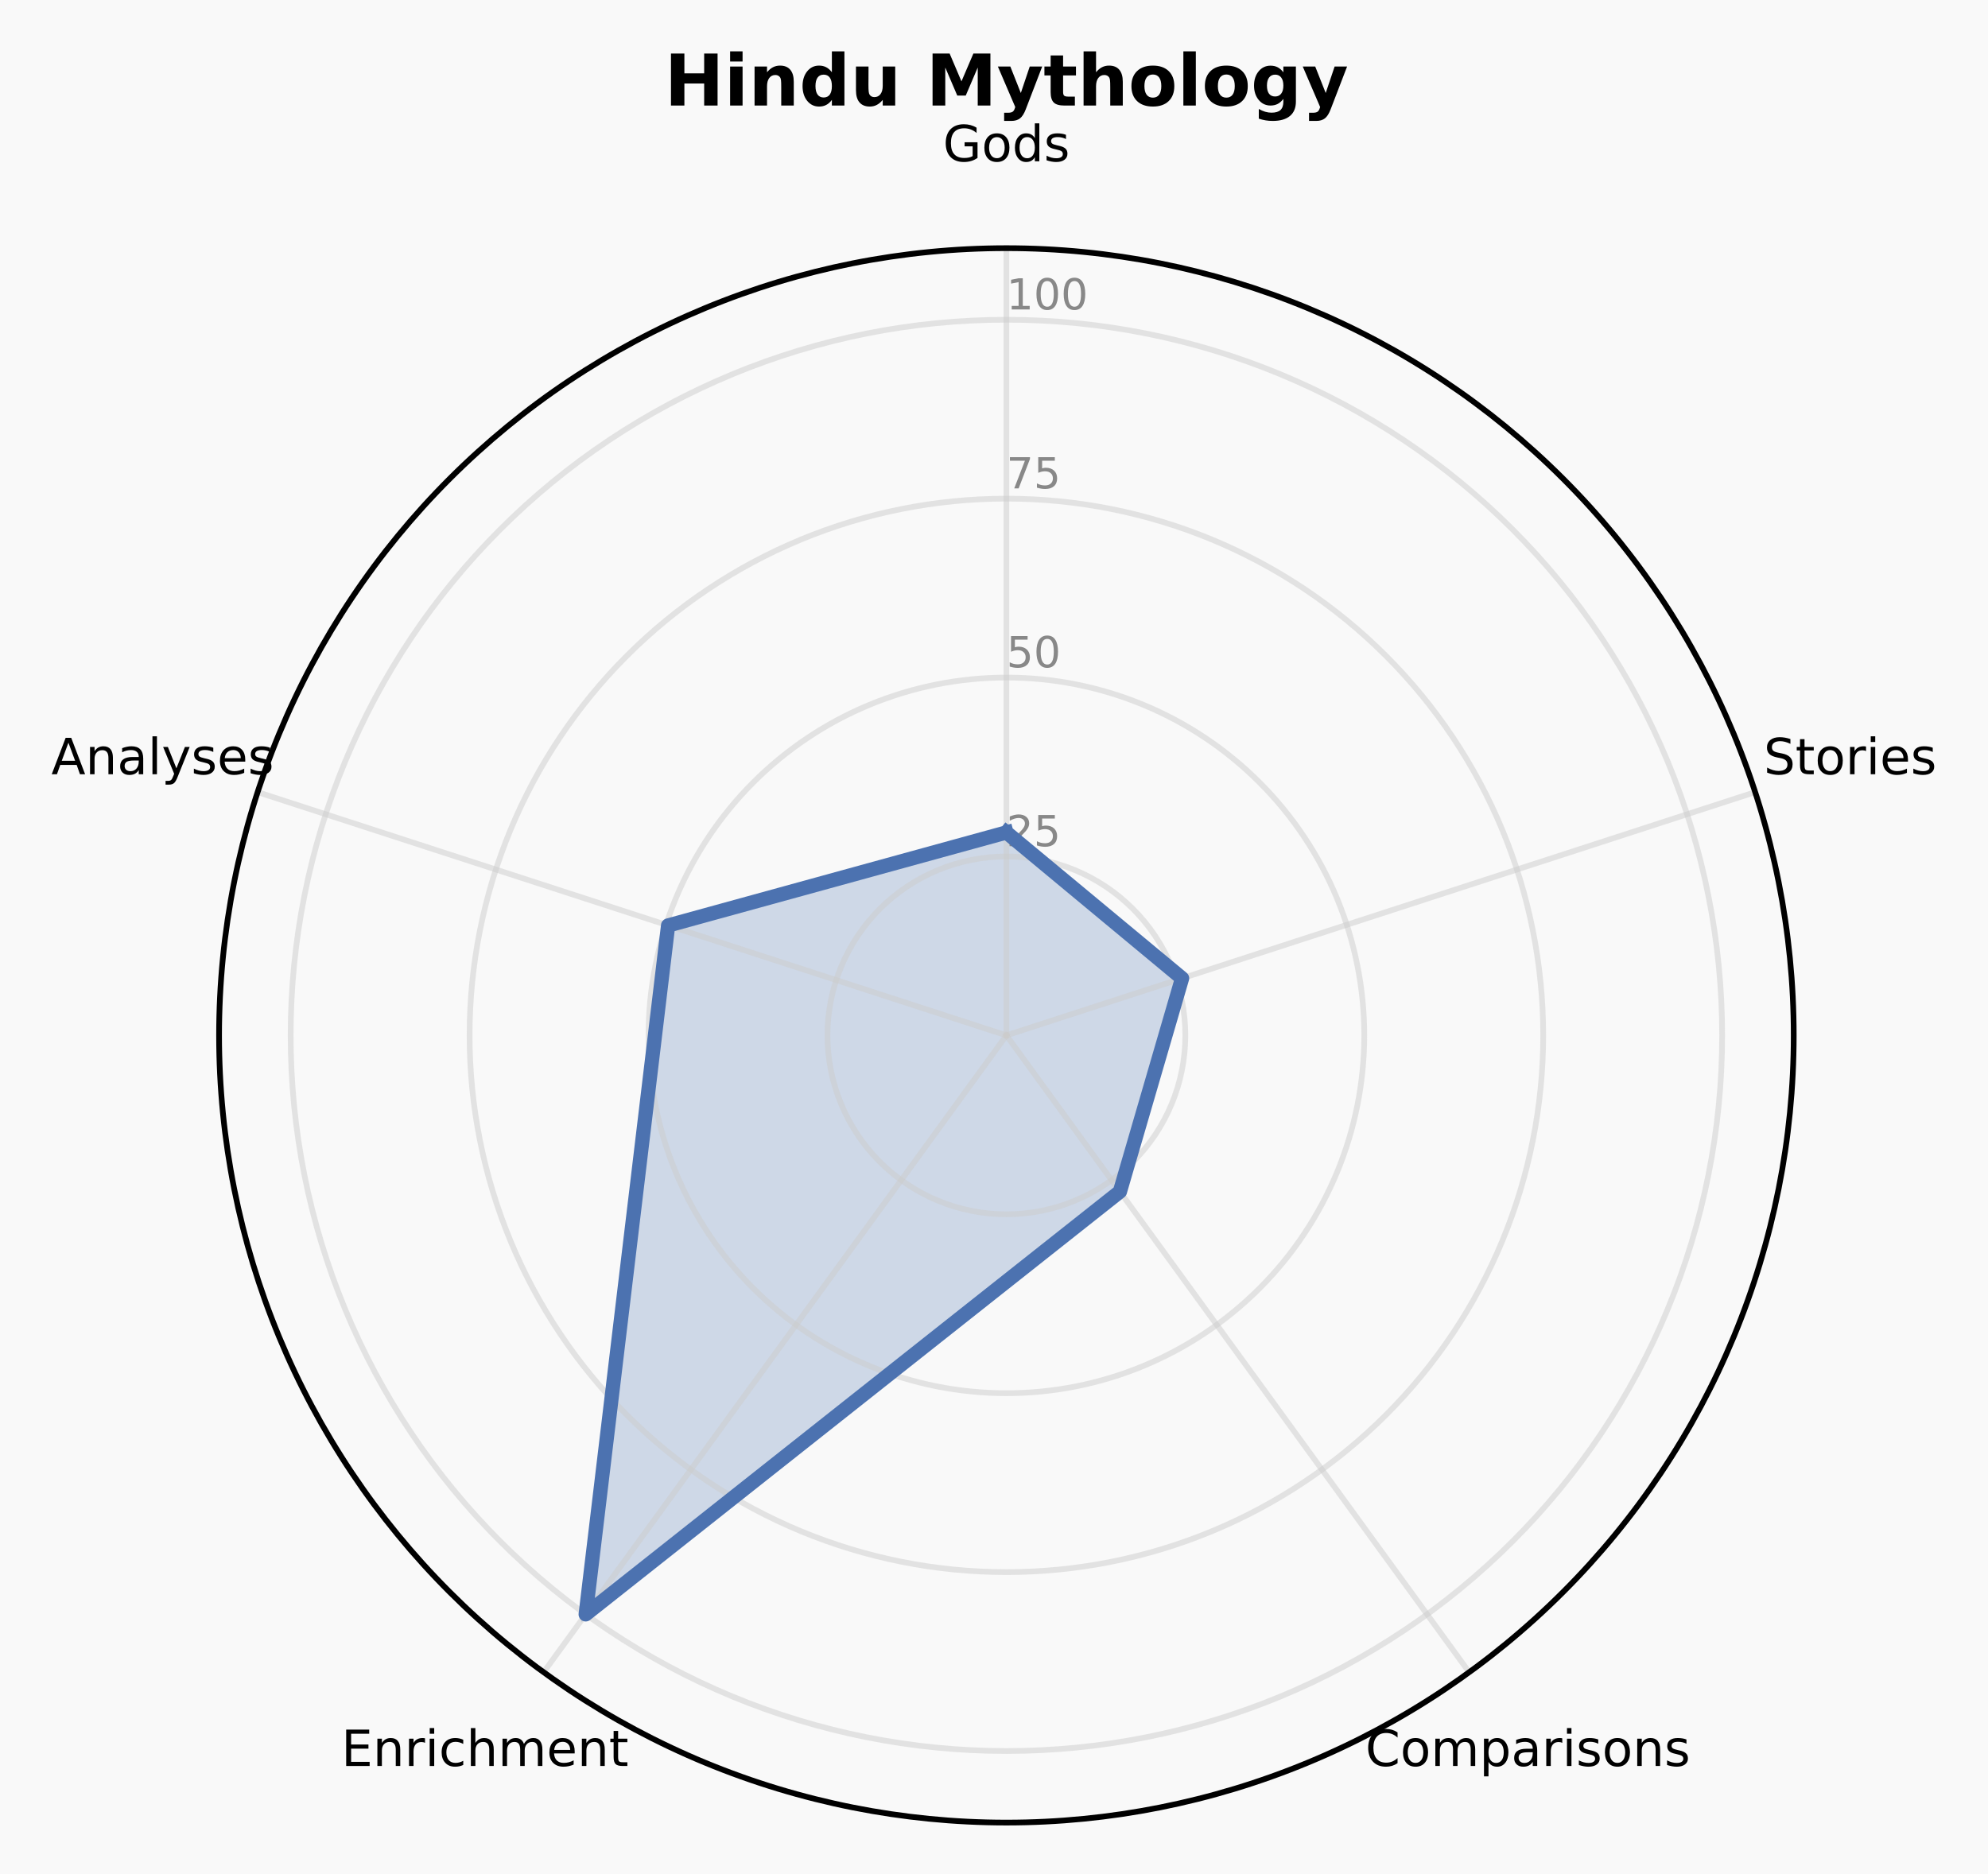
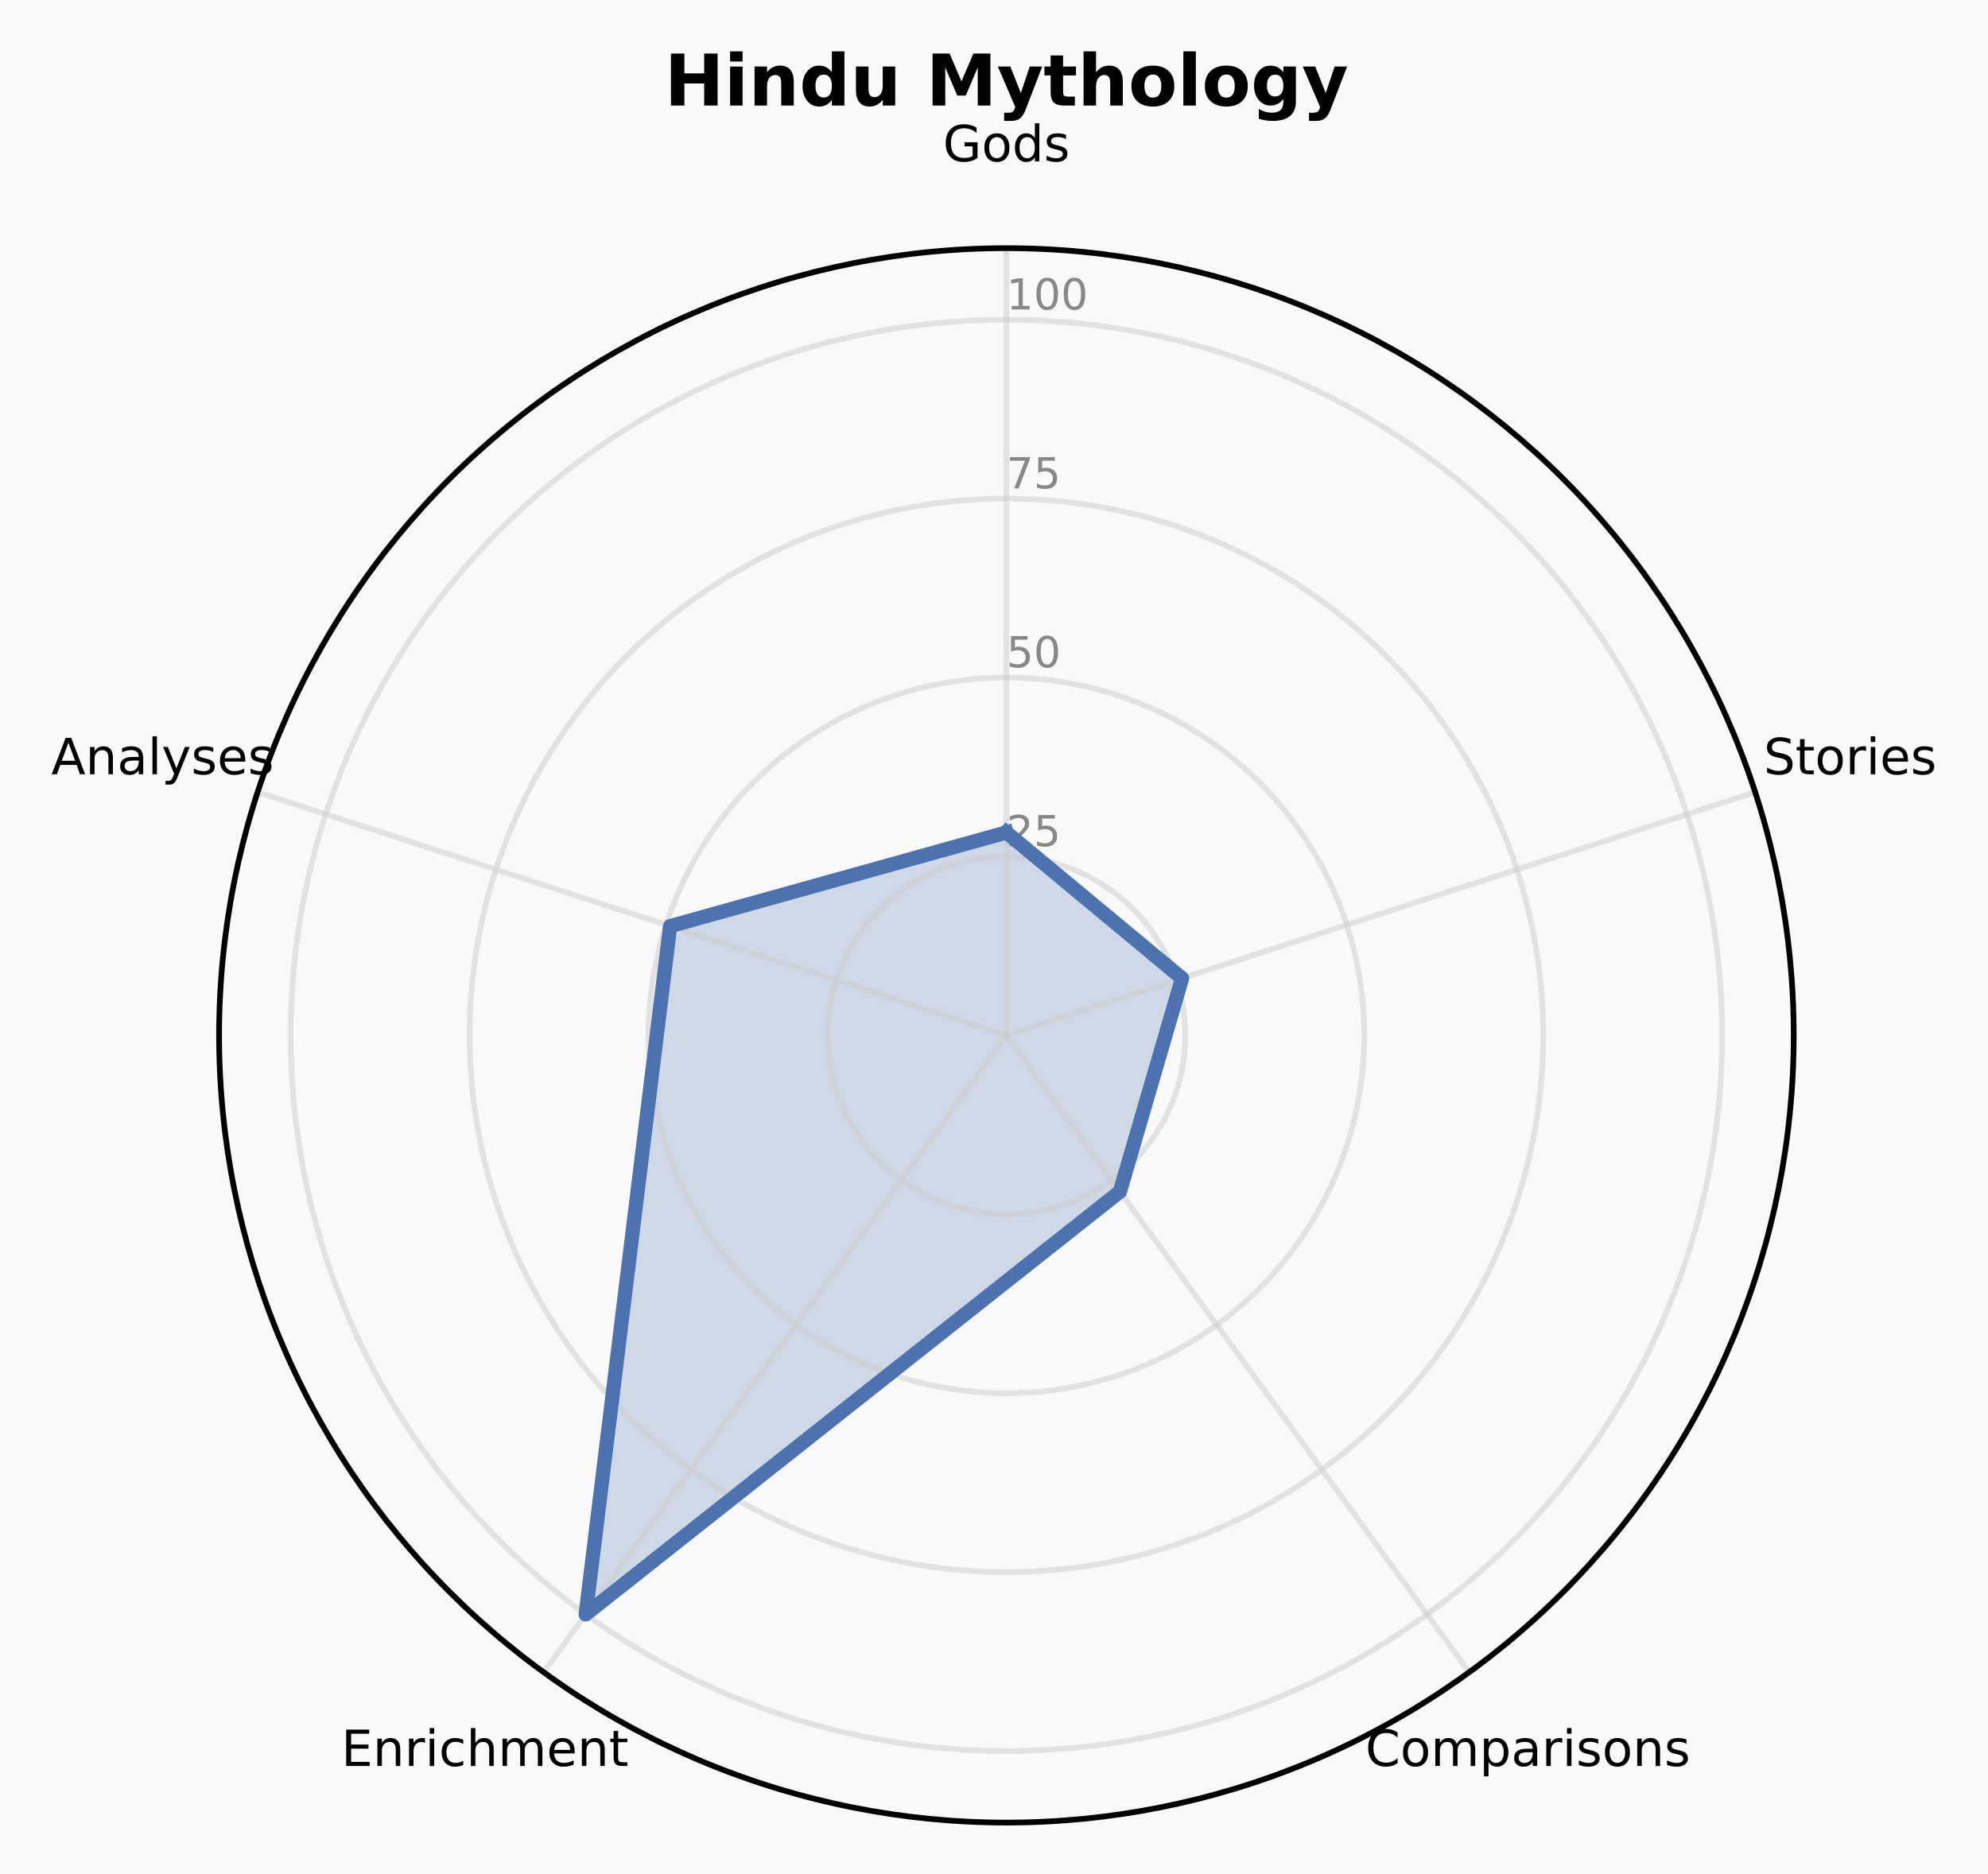
<svg xmlns="http://www.w3.org/2000/svg" xmlns:xlink="http://www.w3.org/1999/xlink" width="278.709pt" height="262.758pt" viewBox="0 0 278.709 262.758" version="1.1">
  <defs>
    <style type="text/css">*{stroke-linejoin: round; stroke-linecap: butt}</style>
  </defs>
  <g id="figure_1">
    <g id="patch_1">
      <path d="M 0 262.758  L 278.709 262.758  L 278.709 0  L 0 0  z " style="fill: #f9f9f9" />
    </g>
    <g id="axes_1">
      <g id="patch_2">
        <path d="M 251.473 145.178  C 251.473 130.683 248.618 116.329 243.071 102.938  C 237.524 89.546 229.393 77.377 219.143 67.128  C 208.894 56.878 196.725 48.748 183.334 43.201  C 169.942 37.654 155.588 34.798 141.093 34.798  C 126.598 34.798 112.244 37.654 98.853 43.201  C 85.461 48.748 73.293 56.878 63.043 67.128  C 52.794 77.377 44.663 89.546 39.116 102.938  C 33.569 116.329 30.714 130.683 30.714 145.178  C 30.714 159.673 33.569 174.027 39.116 187.418  C 44.663 200.81 52.794 212.979 63.043 223.228  C 73.293 233.478 85.461 241.609 98.853 247.155  C 112.244 252.702 126.598 255.558 141.093 255.558  C 155.588 255.558 169.942 252.702 183.334 247.155  C 196.725 241.609 208.894 233.478 219.143 223.228  C 229.393 212.979 237.524 200.81 243.071 187.418  C 248.618 174.027 251.473 159.673 251.473 145.178  M 141.093 145.178  C 141.093 145.178 141.093 145.178 141.093 145.178  C 141.093 145.178 141.093 145.178 141.093 145.178  C 141.093 145.178 141.093 145.178 141.093 145.178  C 141.093 145.178 141.093 145.178 141.093 145.178  C 141.093 145.178 141.093 145.178 141.093 145.178  C 141.093 145.178 141.093 145.178 141.093 145.178  C 141.093 145.178 141.093 145.178 141.093 145.178  C 141.093 145.178 141.093 145.178 141.093 145.178  C 141.093 145.178 141.093 145.178 141.093 145.178  C 141.093 145.178 141.093 145.178 141.093 145.178  C 141.093 145.178 141.093 145.178 141.093 145.178  C 141.093 145.178 141.093 145.178 141.093 145.178  C 141.093 145.178 141.093 145.178 141.093 145.178  C 141.093 145.178 141.093 145.178 141.093 145.178  C 141.093 145.178 141.093 145.178 141.093 145.178  C 141.093 145.178 141.093 145.178 141.093 145.178  z " style="fill: #f9f9f9" />
      </g>
      <g id="patch_3">
-         <path d="M 141.093 116.722  L 165.721 137.176  L 157.009 167.084  L 82.112 226.359  L 93.666 129.768  z " clip-path="url(#p6fe78cf23b)" style="fill: #4c72b0; opacity: 0.25; stroke: #4c72b0; stroke-linejoin: miter" />
+         <path d="M 141.093 116.722  L 165.721 137.176  L 157.009 167.084  L 82.112 226.359  L 93.951 129.861  z " clip-path="url(#pd9b2eecc3e)" style="fill: #4c72b0; opacity: 0.25; stroke: #4c72b0; stroke-linejoin: miter" />
      </g>
      <g id="matplotlib.axis_1">
        <g id="xtick_1">
          <g id="line2d_1">
-             <path d="M 141.093 145.178  L 141.093 34.798  " clip-path="url(#p6fe78cf23b)" style="fill: none; stroke: #cccccc; stroke-opacity: 0.5; stroke-width: 0.8; stroke-linecap: square" />
+             <path d="M 141.093 145.178  L 141.093 34.798  " clip-path="url(#pd9b2eecc3e)" style="fill: none; stroke: #cccccc; stroke-opacity: 0.5; stroke-width: 0.8; stroke-linecap: square" />
          </g>
          <g id="text_1">
            <g transform="translate(132.1945 22.61707) scale(0.07 -0.07)">
              <defs>
                <path id="DejaVuSans-2a" d="M 3809 666  L 3809 1919  L 2778 1919  L 2778 2438  L 4434 2438  L 4434 434  Q 4069 175 3628 42  Q 3188 -91 2688 -91  Q 1594 -91 976 548  Q 359 1188 359 2328  Q 359 3472 976 4111  Q 1594 4750 2688 4750  Q 3144 4750 3555 4637  Q 3966 4525 4313 4306  L 4313 3634  Q 3963 3931 3569 4081  Q 3175 4231 2741 4231  Q 1884 4231 1454 3753  Q 1025 3275 1025 2328  Q 1025 1384 1454 906  Q 1884 428 2741 428  Q 3075 428 3337 486  Q 3600 544 3809 666  z " transform="scale(0.015625)" />
                <path id="DejaVuSans-52" d="M 1959 3097  Q 1497 3097 1228 2736  Q 959 2375 959 1747  Q 959 1119 1226 758  Q 1494 397 1959 397  Q 2419 397 2687 759  Q 2956 1122 2956 1747  Q 2956 2369 2687 2733  Q 2419 3097 1959 3097  z M 1959 3584  Q 2709 3584 3137 3096  Q 3566 2609 3566 1747  Q 3566 888 3137 398  Q 2709 -91 1959 -91  Q 1206 -91 779 398  Q 353 888 353 1747  Q 353 2609 779 3096  Q 1206 3584 1959 3584  z " transform="scale(0.015625)" />
                <path id="DejaVuSans-47" d="M 2906 2969  L 2906 4863  L 3481 4863  L 3481 0  L 2906 0  L 2906 525  Q 2725 213 2448 61  Q 2172 -91 1784 -91  Q 1150 -91 751 415  Q 353 922 353 1747  Q 353 2572 751 3078  Q 1150 3584 1784 3584  Q 2172 3584 2448 3432  Q 2725 3281 2906 2969  z M 947 1747  Q 947 1113 1208 752  Q 1469 391 1925 391  Q 2381 391 2643 752  Q 2906 1113 2906 1747  Q 2906 2381 2643 2742  Q 2381 3103 1925 3103  Q 1469 3103 1208 2742  Q 947 2381 947 1747  z " transform="scale(0.015625)" />
                <path id="DejaVuSans-56" d="M 2834 3397  L 2834 2853  Q 2591 2978 2328 3040  Q 2066 3103 1784 3103  Q 1356 3103 1142 2972  Q 928 2841 928 2578  Q 928 2378 1081 2264  Q 1234 2150 1697 2047  L 1894 2003  Q 2506 1872 2764 1633  Q 3022 1394 3022 966  Q 3022 478 2636 193  Q 2250 -91 1575 -91  Q 1294 -91 989 -36  Q 684 19 347 128  L 347 722  Q 666 556 975 473  Q 1284 391 1588 391  Q 1994 391 2212 530  Q 2431 669 2431 922  Q 2431 1156 2273 1281  Q 2116 1406 1581 1522  L 1381 1569  Q 847 1681 609 1914  Q 372 2147 372 2553  Q 372 3047 722 3315  Q 1072 3584 1716 3584  Q 2034 3584 2315 3537  Q 2597 3491 2834 3397  z " transform="scale(0.015625)" />
              </defs>
              <use xlink:href="#DejaVuSans-2a" />
              <use xlink:href="#DejaVuSans-52" transform="translate(77.48438 0)" />
              <use xlink:href="#DejaVuSans-47" transform="translate(138.6719 0)" />
              <use xlink:href="#DejaVuSans-56" transform="translate(202.1562 0)" />
            </g>
          </g>
        </g>
        <g id="xtick_2">
          <g id="line2d_2">
-             <path d="M 141.093 145.178  L 246.07 111.069  " clip-path="url(#p6fe78cf23b)" style="fill: none; stroke: #cccccc; stroke-opacity: 0.5; stroke-width: 0.8; stroke-linecap: square" />
+             <path d="M 141.093 145.178  L 246.07 111.069  " clip-path="url(#pd9b2eecc3e)" style="fill: none; stroke: #cccccc; stroke-opacity: 0.5; stroke-width: 0.8; stroke-linecap: square" />
          </g>
          <g id="text_2">
            <g transform="translate(247.2616 108.5613) scale(0.07 -0.07)">
              <defs>
                <path id="DejaVuSans-36" d="M 3425 4513  L 3425 3897  Q 3066 4069 2747 4153  Q 2428 4238 2131 4238  Q 1616 4238 1336 4038  Q 1056 3838 1056 3469  Q 1056 3159 1242 3001  Q 1428 2844 1947 2747  L 2328 2669  Q 3034 2534 3370 2195  Q 3706 1856 3706 1288  Q 3706 609 3251 259  Q 2797 -91 1919 -91  Q 1588 -91 1214 -16  Q 841 59 441 206  L 441 856  Q 825 641 1194 531  Q 1563 422 1919 422  Q 2459 422 2753 634  Q 3047 847 3047 1241  Q 3047 1584 2836 1778  Q 2625 1972 2144 2069  L 1759 2144  Q 1053 2284 737 2584  Q 422 2884 422 3419  Q 422 4038 858 4394  Q 1294 4750 2059 4750  Q 2388 4750 2728 4690  Q 3069 4631 3425 4513  z " transform="scale(0.015625)" />
                <path id="DejaVuSans-57" d="M 1172 4494  L 1172 3500  L 2356 3500  L 2356 3053  L 1172 3053  L 1172 1153  Q 1172 725 1289 603  Q 1406 481 1766 481  L 2356 481  L 2356 0  L 1766 0  Q 1100 0 847 248  Q 594 497 594 1153  L 594 3053  L 172 3053  L 172 3500  L 594 3500  L 594 4494  L 1172 4494  z " transform="scale(0.015625)" />
                <path id="DejaVuSans-55" d="M 2631 2963  Q 2534 3019 2420 3045  Q 2306 3072 2169 3072  Q 1681 3072 1420 2755  Q 1159 2438 1159 1844  L 1159 0  L 581 0  L 581 3500  L 1159 3500  L 1159 2956  Q 1341 3275 1631 3429  Q 1922 3584 2338 3584  Q 2397 3584 2469 3576  Q 2541 3569 2628 3553  L 2631 2963  z " transform="scale(0.015625)" />
                <path id="DejaVuSans-4c" d="M 603 3500  L 1178 3500  L 1178 0  L 603 0  L 603 3500  z M 603 4863  L 1178 4863  L 1178 4134  L 603 4134  L 603 4863  z " transform="scale(0.015625)" />
                <path id="DejaVuSans-48" d="M 3597 1894  L 3597 1613  L 953 1613  Q 991 1019 1311 708  Q 1631 397 2203 397  Q 2534 397 2845 478  Q 3156 559 3463 722  L 3463 178  Q 3153 47 2828 -22  Q 2503 -91 2169 -91  Q 1331 -91 842 396  Q 353 884 353 1716  Q 353 2575 817 3079  Q 1281 3584 2069 3584  Q 2775 3584 3186 3129  Q 3597 2675 3597 1894  z M 3022 2063  Q 3016 2534 2758 2815  Q 2500 3097 2075 3097  Q 1594 3097 1305 2825  Q 1016 2553 972 2059  L 3022 2063  z " transform="scale(0.015625)" />
              </defs>
              <use xlink:href="#DejaVuSans-36" />
              <use xlink:href="#DejaVuSans-57" transform="translate(63.48438 0)" />
              <use xlink:href="#DejaVuSans-52" transform="translate(102.6875 0)" />
              <use xlink:href="#DejaVuSans-55" transform="translate(163.875 0)" />
              <use xlink:href="#DejaVuSans-4c" transform="translate(204.9844 0)" />
              <use xlink:href="#DejaVuSans-48" transform="translate(232.7656 0)" />
              <use xlink:href="#DejaVuSans-56" transform="translate(294.2969 0)" />
            </g>
          </g>
        </g>
        <g id="xtick_3">
          <g id="line2d_3">
-             <path d="M 141.093 145.178  L 205.973 234.477  " clip-path="url(#p6fe78cf23b)" style="fill: none; stroke: #cccccc; stroke-opacity: 0.5; stroke-width: 0.8; stroke-linecap: square" />
+             <path d="M 141.093 145.178  L 205.973 234.477  " clip-path="url(#pd9b2eecc3e)" style="fill: none; stroke: #cccccc; stroke-opacity: 0.5; stroke-width: 0.8; stroke-linecap: square" />
          </g>
          <g id="text_3">
            <g transform="translate(191.4228 247.6219) scale(0.07 -0.07)">
              <defs>
                <path id="DejaVuSans-26" d="M 4122 4306  L 4122 3641  Q 3803 3938 3442 4084  Q 3081 4231 2675 4231  Q 1875 4231 1450 3742  Q 1025 3253 1025 2328  Q 1025 1406 1450 917  Q 1875 428 2675 428  Q 3081 428 3442 575  Q 3803 722 4122 1019  L 4122 359  Q 3791 134 3420 21  Q 3050 -91 2638 -91  Q 1578 -91 968 557  Q 359 1206 359 2328  Q 359 3453 968 4101  Q 1578 4750 2638 4750  Q 3056 4750 3426 4639  Q 3797 4528 4122 4306  z " transform="scale(0.015625)" />
                <path id="DejaVuSans-50" d="M 3328 2828  Q 3544 3216 3844 3400  Q 4144 3584 4550 3584  Q 5097 3584 5394 3201  Q 5691 2819 5691 2113  L 5691 0  L 5113 0  L 5113 2094  Q 5113 2597 4934 2840  Q 4756 3084 4391 3084  Q 3944 3084 3684 2787  Q 3425 2491 3425 1978  L 3425 0  L 2847 0  L 2847 2094  Q 2847 2600 2669 2842  Q 2491 3084 2119 3084  Q 1678 3084 1418 2786  Q 1159 2488 1159 1978  L 1159 0  L 581 0  L 581 3500  L 1159 3500  L 1159 2956  Q 1356 3278 1631 3431  Q 1906 3584 2284 3584  Q 2666 3584 2933 3390  Q 3200 3197 3328 2828  z " transform="scale(0.015625)" />
                <path id="DejaVuSans-53" d="M 1159 525  L 1159 -1331  L 581 -1331  L 581 3500  L 1159 3500  L 1159 2969  Q 1341 3281 1617 3432  Q 1894 3584 2278 3584  Q 2916 3584 3314 3078  Q 3713 2572 3713 1747  Q 3713 922 3314 415  Q 2916 -91 2278 -91  Q 1894 -91 1617 61  Q 1341 213 1159 525  z M 3116 1747  Q 3116 2381 2855 2742  Q 2594 3103 2138 3103  Q 1681 3103 1420 2742  Q 1159 2381 1159 1747  Q 1159 1113 1420 752  Q 1681 391 2138 391  Q 2594 391 2855 752  Q 3116 1113 3116 1747  z " transform="scale(0.015625)" />
                <path id="DejaVuSans-44" d="M 2194 1759  Q 1497 1759 1228 1600  Q 959 1441 959 1056  Q 959 750 1161 570  Q 1363 391 1709 391  Q 2188 391 2477 730  Q 2766 1069 2766 1631  L 2766 1759  L 2194 1759  z M 3341 1997  L 3341 0  L 2766 0  L 2766 531  Q 2569 213 2275 61  Q 1981 -91 1556 -91  Q 1019 -91 701 211  Q 384 513 384 1019  Q 384 1609 779 1909  Q 1175 2209 1959 2209  L 2766 2209  L 2766 2266  Q 2766 2663 2505 2880  Q 2244 3097 1772 3097  Q 1472 3097 1187 3025  Q 903 2953 641 2809  L 641 3341  Q 956 3463 1253 3523  Q 1550 3584 1831 3584  Q 2591 3584 2966 3190  Q 3341 2797 3341 1997  z " transform="scale(0.015625)" />
                <path id="DejaVuSans-51" d="M 3513 2113  L 3513 0  L 2938 0  L 2938 2094  Q 2938 2591 2744 2837  Q 2550 3084 2163 3084  Q 1697 3084 1428 2787  Q 1159 2491 1159 1978  L 1159 0  L 581 0  L 581 3500  L 1159 3500  L 1159 2956  Q 1366 3272 1645 3428  Q 1925 3584 2291 3584  Q 2894 3584 3203 3211  Q 3513 2838 3513 2113  z " transform="scale(0.015625)" />
              </defs>
              <use xlink:href="#DejaVuSans-26" />
              <use xlink:href="#DejaVuSans-52" transform="translate(69.82812 0)" />
              <use xlink:href="#DejaVuSans-50" transform="translate(131.0156 0)" />
              <use xlink:href="#DejaVuSans-53" transform="translate(228.4219 0)" />
              <use xlink:href="#DejaVuSans-44" transform="translate(291.9062 0)" />
              <use xlink:href="#DejaVuSans-55" transform="translate(353.1875 0)" />
              <use xlink:href="#DejaVuSans-4c" transform="translate(394.2969 0)" />
              <use xlink:href="#DejaVuSans-56" transform="translate(422.0781 0)" />
              <use xlink:href="#DejaVuSans-52" transform="translate(474.1719 0)" />
              <use xlink:href="#DejaVuSans-51" transform="translate(535.3594 0)" />
              <use xlink:href="#DejaVuSans-56" transform="translate(598.7344 0)" />
            </g>
          </g>
        </g>
        <g id="xtick_4">
          <g id="line2d_4">
-             <path d="M 141.093 145.178  L 76.214 234.477  " clip-path="url(#p6fe78cf23b)" style="fill: none; stroke: #cccccc; stroke-opacity: 0.5; stroke-width: 0.8; stroke-linecap: square" />
+             <path d="M 141.093 145.178  L 76.214 234.477  " clip-path="url(#pd9b2eecc3e)" style="fill: none; stroke: #cccccc; stroke-opacity: 0.5; stroke-width: 0.8; stroke-linecap: square" />
          </g>
          <g id="text_4">
            <g transform="translate(47.8483 247.6219) scale(0.07 -0.07)">
              <defs>
                <path id="DejaVuSans-28" d="M 628 4666  L 3578 4666  L 3578 4134  L 1259 4134  L 1259 2753  L 3481 2753  L 3481 2222  L 1259 2222  L 1259 531  L 3634 531  L 3634 0  L 628 0  L 628 4666  z " transform="scale(0.015625)" />
                <path id="DejaVuSans-46" d="M 3122 3366  L 3122 2828  Q 2878 2963 2633 3030  Q 2388 3097 2138 3097  Q 1578 3097 1268 2742  Q 959 2388 959 1747  Q 959 1106 1268 751  Q 1578 397 2138 397  Q 2388 397 2633 464  Q 2878 531 3122 666  L 3122 134  Q 2881 22 2623 -34  Q 2366 -91 2075 -91  Q 1284 -91 818 406  Q 353 903 353 1747  Q 353 2603 823 3093  Q 1294 3584 2113 3584  Q 2378 3584 2631 3529  Q 2884 3475 3122 3366  z " transform="scale(0.015625)" />
                <path id="DejaVuSans-4b" d="M 3513 2113  L 3513 0  L 2938 0  L 2938 2094  Q 2938 2591 2744 2837  Q 2550 3084 2163 3084  Q 1697 3084 1428 2787  Q 1159 2491 1159 1978  L 1159 0  L 581 0  L 581 4863  L 1159 4863  L 1159 2956  Q 1366 3272 1645 3428  Q 1925 3584 2291 3584  Q 2894 3584 3203 3211  Q 3513 2838 3513 2113  z " transform="scale(0.015625)" />
              </defs>
              <use xlink:href="#DejaVuSans-28" />
              <use xlink:href="#DejaVuSans-51" transform="translate(63.1875 0)" />
              <use xlink:href="#DejaVuSans-55" transform="translate(126.5625 0)" />
              <use xlink:href="#DejaVuSans-4c" transform="translate(167.6719 0)" />
              <use xlink:href="#DejaVuSans-46" transform="translate(195.4531 0)" />
              <use xlink:href="#DejaVuSans-4b" transform="translate(250.4375 0)" />
              <use xlink:href="#DejaVuSans-50" transform="translate(313.8125 0)" />
              <use xlink:href="#DejaVuSans-48" transform="translate(411.2188 0)" />
              <use xlink:href="#DejaVuSans-51" transform="translate(472.75 0)" />
              <use xlink:href="#DejaVuSans-57" transform="translate(536.125 0)" />
            </g>
          </g>
        </g>
        <g id="xtick_5">
          <g id="line2d_5">
-             <path d="M 141.093 145.178  L 36.116 111.069  " clip-path="url(#p6fe78cf23b)" style="fill: none; stroke: #cccccc; stroke-opacity: 0.5; stroke-width: 0.8; stroke-linecap: square" />
+             <path d="M 141.093 145.178  L 36.116 111.069  " clip-path="url(#pd9b2eecc3e)" style="fill: none; stroke: #cccccc; stroke-opacity: 0.5; stroke-width: 0.8; stroke-linecap: square" />
          </g>
          <g id="text_5">
            <g transform="translate(7.2 108.5613) scale(0.07 -0.07)">
              <defs>
                <path id="DejaVuSans-24" d="M 2188 4044  L 1331 1722  L 3047 1722  L 2188 4044  z M 1831 4666  L 2547 4666  L 4325 0  L 3669 0  L 3244 1197  L 1141 1197  L 716 0  L 50 0  L 1831 4666  z " transform="scale(0.015625)" />
                <path id="DejaVuSans-4f" d="M 603 4863  L 1178 4863  L 1178 0  L 603 0  L 603 4863  z " transform="scale(0.015625)" />
                <path id="DejaVuSans-5c" d="M 2059 -325  Q 1816 -950 1584 -1140  Q 1353 -1331 966 -1331  L 506 -1331  L 506 -850  L 844 -850  Q 1081 -850 1212 -737  Q 1344 -625 1503 -206  L 1606 56  L 191 3500  L 800 3500  L 1894 763  L 2988 3500  L 3597 3500  L 2059 -325  z " transform="scale(0.015625)" />
              </defs>
              <use xlink:href="#DejaVuSans-24" />
              <use xlink:href="#DejaVuSans-51" transform="translate(68.40625 0)" />
              <use xlink:href="#DejaVuSans-44" transform="translate(131.7812 0)" />
              <use xlink:href="#DejaVuSans-4f" transform="translate(193.0625 0)" />
              <use xlink:href="#DejaVuSans-5c" transform="translate(220.8438 0)" />
              <use xlink:href="#DejaVuSans-56" transform="translate(280.0312 0)" />
              <use xlink:href="#DejaVuSans-48" transform="translate(332.125 0)" />
              <use xlink:href="#DejaVuSans-56" transform="translate(393.6562 0)" />
            </g>
          </g>
        </g>
      </g>
      <g id="matplotlib.axis_2">
        <g id="ytick_1">
          <g id="line2d_6">
-             <path d="M 141.093 120.092  C 144.388 120.092 147.65 120.741 150.693 122.001  C 153.737 123.262 156.503 125.11 158.832 127.439  C 161.161 129.769 163.009 132.534 164.27 135.578  C 165.531 138.621 166.18 141.884 166.18 145.178  C 166.18 148.472 165.531 151.735 164.27 154.778  C 163.009 157.822 161.161 160.587 158.832 162.917  C 156.503 165.246 153.737 167.094 150.693 168.355  C 147.65 169.615 144.388 170.264 141.093 170.264  C 137.799 170.264 134.537 169.615 131.493 168.355  C 128.45 167.094 125.684 165.246 123.355 162.917  C 121.025 160.587 119.177 157.822 117.917 154.778  C 116.656 151.735 116.007 148.472 116.007 145.178  C 116.007 141.884 116.656 138.621 117.917 135.578  C 119.177 132.534 121.025 129.769 123.355 127.439  C 125.684 125.11 128.45 123.262 131.493 122.001  C 134.537 120.741 137.799 120.092 141.093 120.092  " clip-path="url(#p6fe78cf23b)" style="fill: none; stroke: #cccccc; stroke-opacity: 0.5; stroke-width: 0.8; stroke-linecap: square" />
+             <path d="M 141.093 120.092  C 144.388 120.092 147.65 120.741 150.693 122.001  C 153.737 123.262 156.503 125.11 158.832 127.439  C 161.161 129.769 163.009 132.534 164.27 135.578  C 165.531 138.621 166.18 141.884 166.18 145.178  C 166.18 148.472 165.531 151.735 164.27 154.778  C 163.009 157.822 161.161 160.587 158.832 162.917  C 156.503 165.246 153.737 167.094 150.693 168.355  C 147.65 169.615 144.388 170.264 141.093 170.264  C 137.799 170.264 134.537 169.615 131.493 168.355  C 128.45 167.094 125.684 165.246 123.355 162.917  C 121.025 160.587 119.177 157.822 117.917 154.778  C 116.656 151.735 116.007 148.472 116.007 145.178  C 116.007 141.884 116.656 138.621 117.917 135.578  C 119.177 132.534 121.025 129.769 123.355 127.439  C 125.684 125.11 128.45 123.262 131.493 122.001  C 134.537 120.741 137.799 120.092 141.093 120.092  " clip-path="url(#pd9b2eecc3e)" style="fill: none; stroke: #cccccc; stroke-opacity: 0.5; stroke-width: 0.8; stroke-linecap: square" />
          </g>
          <g id="text_6">
            <g style="fill: #888888" transform="translate(141.0933 118.6504) scale(0.06 -0.06)">
              <defs>
                <path id="DejaVuSans-15" d="M 1228 531  L 3431 531  L 3431 0  L 469 0  L 469 531  Q 828 903 1448 1529  Q 2069 2156 2228 2338  Q 2531 2678 2651 2914  Q 2772 3150 2772 3378  Q 2772 3750 2511 3984  Q 2250 4219 1831 4219  Q 1534 4219 1204 4116  Q 875 4013 500 3803  L 500 4441  Q 881 4594 1212 4672  Q 1544 4750 1819 4750  Q 2544 4750 2975 4387  Q 3406 4025 3406 3419  Q 3406 3131 3298 2873  Q 3191 2616 2906 2266  Q 2828 2175 2409 1742  Q 1991 1309 1228 531  z " transform="scale(0.015625)" />
                <path id="DejaVuSans-18" d="M 691 4666  L 3169 4666  L 3169 4134  L 1269 4134  L 1269 2991  Q 1406 3038 1543 3061  Q 1681 3084 1819 3084  Q 2600 3084 3056 2656  Q 3513 2228 3513 1497  Q 3513 744 3044 326  Q 2575 -91 1722 -91  Q 1428 -91 1123 -41  Q 819 9 494 109  L 494 744  Q 775 591 1075 516  Q 1375 441 1709 441  Q 2250 441 2565 725  Q 2881 1009 2881 1497  Q 2881 1984 2565 2268  Q 2250 2553 1709 2553  Q 1456 2553 1204 2497  Q 953 2441 691 2322  L 691 4666  z " transform="scale(0.015625)" />
              </defs>
              <use xlink:href="#DejaVuSans-15" />
              <use xlink:href="#DejaVuSans-18" transform="translate(63.625 0)" />
            </g>
          </g>
        </g>
        <g id="ytick_2">
          <g id="line2d_7">
-             <path d="M 141.093 95.005  C 147.682 95.005 154.206 96.303 160.293 98.825  C 166.381 101.346 171.912 105.042 176.571 109.701  C 181.229 114.36 184.925 119.891 187.447 125.978  C 189.968 132.065 191.266 138.589 191.266 145.178  C 191.266 151.767 189.968 158.291 187.447 164.378  C 184.925 170.465 181.229 175.997 176.571 180.655  C 171.912 185.314 166.381 189.01 160.293 191.531  C 154.206 194.053 147.682 195.351 141.093 195.351  C 134.505 195.351 127.98 194.053 121.893 191.531  C 115.806 189.01 110.275 185.314 105.616 180.655  C 100.957 175.997 97.261 170.465 94.74 164.378  C 92.219 158.291 90.921 151.767 90.921 145.178  C 90.921 138.589 92.219 132.065 94.74 125.978  C 97.261 119.891 100.957 114.36 105.616 109.701  C 110.275 105.042 115.806 101.346 121.893 98.825  C 127.98 96.303 134.505 95.005 141.093 95.005  " clip-path="url(#p6fe78cf23b)" style="fill: none; stroke: #cccccc; stroke-opacity: 0.5; stroke-width: 0.8; stroke-linecap: square" />
+             <path d="M 141.093 95.005  C 147.682 95.005 154.206 96.303 160.293 98.825  C 166.381 101.346 171.912 105.042 176.571 109.701  C 181.229 114.36 184.925 119.891 187.447 125.978  C 189.968 132.065 191.266 138.589 191.266 145.178  C 191.266 151.767 189.968 158.291 187.447 164.378  C 184.925 170.465 181.229 175.997 176.571 180.655  C 171.912 185.314 166.381 189.01 160.293 191.531  C 154.206 194.053 147.682 195.351 141.093 195.351  C 134.505 195.351 127.98 194.053 121.893 191.531  C 115.806 189.01 110.275 185.314 105.616 180.655  C 100.957 175.997 97.261 170.465 94.74 164.378  C 92.219 158.291 90.921 151.767 90.921 145.178  C 90.921 138.589 92.219 132.065 94.74 125.978  C 97.261 119.891 100.957 114.36 105.616 109.701  C 110.275 105.042 115.806 101.346 121.893 98.825  C 127.98 96.303 134.505 95.005 141.093 95.005  " clip-path="url(#pd9b2eecc3e)" style="fill: none; stroke: #cccccc; stroke-opacity: 0.5; stroke-width: 0.8; stroke-linecap: square" />
          </g>
          <g id="text_7">
            <g style="fill: #888888" transform="translate(141.0933 93.56408) scale(0.06 -0.06)">
              <defs>
                <path id="DejaVuSans-13" d="M 2034 4250  Q 1547 4250 1301 3770  Q 1056 3291 1056 2328  Q 1056 1369 1301 889  Q 1547 409 2034 409  Q 2525 409 2770 889  Q 3016 1369 3016 2328  Q 3016 3291 2770 3770  Q 2525 4250 2034 4250  z M 2034 4750  Q 2819 4750 3233 4129  Q 3647 3509 3647 2328  Q 3647 1150 3233 529  Q 2819 -91 2034 -91  Q 1250 -91 836 529  Q 422 1150 422 2328  Q 422 3509 836 4129  Q 1250 4750 2034 4750  z " transform="scale(0.015625)" />
              </defs>
              <use xlink:href="#DejaVuSans-18" />
              <use xlink:href="#DejaVuSans-13" transform="translate(63.625 0)" />
            </g>
          </g>
        </g>
        <g id="ytick_3">
          <g id="line2d_8">
-             <path d="M 141.093 69.919  C 150.976 69.919 160.763 71.866 169.894 75.648  C 179.024 79.43 187.321 84.974 194.309 91.962  C 201.298 98.95 206.841 107.247 210.623 116.378  C 214.405 125.508 216.352 135.295 216.352 145.178  C 216.352 155.061 214.405 164.848 210.623 173.978  C 206.841 183.109 201.298 191.406 194.309 198.394  C 187.321 205.382 179.024 210.926 169.894 214.708  C 160.763 218.49 150.976 220.437 141.093 220.437  C 131.21 220.437 121.424 218.49 112.293 214.708  C 103.162 210.926 94.866 205.382 87.877 198.394  C 80.889 191.406 75.345 183.109 71.563 173.978  C 67.781 164.848 65.834 155.061 65.834 145.178  C 65.834 135.295 67.781 125.508 71.563 116.378  C 75.345 107.247 80.889 98.95 87.877 91.962  C 94.866 84.974 103.162 79.43 112.293 75.648  C 121.424 71.866 131.21 69.919 141.093 69.919  " clip-path="url(#p6fe78cf23b)" style="fill: none; stroke: #cccccc; stroke-opacity: 0.5; stroke-width: 0.8; stroke-linecap: square" />
+             <path d="M 141.093 69.919  C 150.976 69.919 160.763 71.866 169.894 75.648  C 179.024 79.43 187.321 84.974 194.309 91.962  C 201.298 98.95 206.841 107.247 210.623 116.378  C 214.405 125.508 216.352 135.295 216.352 145.178  C 216.352 155.061 214.405 164.848 210.623 173.978  C 206.841 183.109 201.298 191.406 194.309 198.394  C 187.321 205.382 179.024 210.926 169.894 214.708  C 160.763 218.49 150.976 220.437 141.093 220.437  C 131.21 220.437 121.424 218.49 112.293 214.708  C 103.162 210.926 94.866 205.382 87.877 198.394  C 80.889 191.406 75.345 183.109 71.563 173.978  C 67.781 164.848 65.834 155.061 65.834 145.178  C 65.834 135.295 67.781 125.508 71.563 116.378  C 75.345 107.247 80.889 98.95 87.877 91.962  C 94.866 84.974 103.162 79.43 112.293 75.648  C 121.424 71.866 131.21 69.919 141.093 69.919  " clip-path="url(#pd9b2eecc3e)" style="fill: none; stroke: #cccccc; stroke-opacity: 0.5; stroke-width: 0.8; stroke-linecap: square" />
          </g>
          <g id="text_8">
            <g style="fill: #888888" transform="translate(141.0933 68.47781) scale(0.06 -0.06)">
              <defs>
                <path id="DejaVuSans-1a" d="M 525 4666  L 3525 4666  L 3525 4397  L 1831 0  L 1172 0  L 2766 4134  L 525 4134  L 525 4666  z " transform="scale(0.015625)" />
              </defs>
              <use xlink:href="#DejaVuSans-1a" />
              <use xlink:href="#DejaVuSans-18" transform="translate(63.625 0)" />
            </g>
          </g>
        </g>
        <g id="ytick_4">
          <g id="line2d_9">
-             <path d="M 141.093 44.833  C 154.27 44.833 167.32 47.429 179.494 52.471  C 191.668 57.514 202.73 64.906 212.048 74.223  C 221.366 83.541 228.757 94.603 233.8 106.778  C 238.843 118.952 241.438 132.001 241.438 145.178  C 241.438 158.355 238.843 171.404 233.8 183.578  C 228.757 195.753 221.366 206.815 212.048 216.133  C 202.73 225.45 191.668 232.842 179.494 237.885  C 167.32 242.927 154.27 245.523 141.093 245.523  C 127.916 245.523 114.867 242.927 102.693 237.885  C 90.519 232.842 79.456 225.45 70.139 216.133  C 60.821 206.815 53.429 195.753 48.387 183.578  C 43.344 171.404 40.748 158.355 40.748 145.178  C 40.748 132.001 43.344 118.952 48.387 106.778  C 53.429 94.603 60.821 83.541 70.139 74.223  C 79.456 64.906 90.519 57.514 102.693 52.471  C 114.867 47.429 127.916 44.833 141.093 44.833  " clip-path="url(#p6fe78cf23b)" style="fill: none; stroke: #cccccc; stroke-opacity: 0.5; stroke-width: 0.8; stroke-linecap: square" />
+             <path d="M 141.093 44.833  C 154.27 44.833 167.32 47.429 179.494 52.471  C 191.668 57.514 202.73 64.906 212.048 74.223  C 221.366 83.541 228.757 94.603 233.8 106.778  C 238.843 118.952 241.438 132.001 241.438 145.178  C 241.438 158.355 238.843 171.404 233.8 183.578  C 228.757 195.753 221.366 206.815 212.048 216.133  C 202.73 225.45 191.668 232.842 179.494 237.885  C 167.32 242.927 154.27 245.523 141.093 245.523  C 127.916 245.523 114.867 242.927 102.693 237.885  C 90.519 232.842 79.456 225.45 70.139 216.133  C 60.821 206.815 53.429 195.753 48.387 183.578  C 43.344 171.404 40.748 158.355 40.748 145.178  C 40.748 132.001 43.344 118.952 48.387 106.778  C 53.429 94.603 60.821 83.541 70.139 74.223  C 79.456 64.906 90.519 57.514 102.693 52.471  C 114.867 47.429 127.916 44.833 141.093 44.833  " clip-path="url(#pd9b2eecc3e)" style="fill: none; stroke: #cccccc; stroke-opacity: 0.5; stroke-width: 0.8; stroke-linecap: square" />
          </g>
          <g id="text_9">
            <g style="fill: #888888" transform="translate(141.0933 43.39154) scale(0.06 -0.06)">
              <defs>
                <path id="DejaVuSans-14" d="M 794 531  L 1825 531  L 1825 4091  L 703 3866  L 703 4441  L 1819 4666  L 2450 4666  L 2450 531  L 3481 531  L 3481 0  L 794 0  L 794 531  z " transform="scale(0.015625)" />
              </defs>
              <use xlink:href="#DejaVuSans-14" />
              <use xlink:href="#DejaVuSans-13" transform="translate(63.625 0)" />
              <use xlink:href="#DejaVuSans-13" transform="translate(127.25 0)" />
            </g>
          </g>
        </g>
      </g>
      <g id="line2d_10">
-         <path d="M 141.093 116.722  L 165.721 137.176  L 157.009 167.084  L 82.112 226.359  L 93.666 129.768  L 141.093 116.722  " clip-path="url(#p6fe78cf23b)" style="fill: none; stroke: #4c72b0; stroke-width: 2; stroke-linecap: square" />
+         <path d="M 141.093 116.722  L 165.721 137.176  L 157.009 167.084  L 82.112 226.359  L 93.951 129.861  L 141.093 116.722  " clip-path="url(#pd9b2eecc3e)" style="fill: none; stroke: #4c72b0; stroke-width: 2; stroke-linecap: square" />
      </g>
      <g id="patch_4">
        <path d="M 141.093 34.798  C 126.598 34.798 112.244 37.654 98.853 43.201  C 85.461 48.748 73.293 56.878 63.043 67.128  C 52.794 77.377 44.663 89.546 39.116 102.938  C 33.569 116.329 30.714 130.683 30.714 145.178  C 30.714 159.673 33.569 174.027 39.116 187.418  C 44.663 200.81 52.794 212.979 63.043 223.228  C 73.293 233.478 85.461 241.609 98.853 247.155  C 112.244 252.702 126.598 255.558 141.093 255.558  C 155.588 255.558 169.942 252.702 183.334 247.155  C 196.725 241.609 208.894 233.478 219.143 223.228  C 229.393 212.979 237.524 200.81 243.071 187.418  C 248.618 174.027 251.473 159.673 251.473 145.178  C 251.473 130.683 248.618 116.329 243.071 102.938  C 237.524 89.546 229.393 77.377 219.143 67.128  C 208.894 56.878 196.725 48.748 183.334 43.201  C 169.942 37.654 155.588 34.798 141.093 34.798  " style="fill: none; stroke: #000000; stroke-width: 0.8; stroke-linejoin: miter; stroke-linecap: square" />
      </g>
      <g id="text_10">
        <g transform="translate(93.14952 14.79844) scale(0.1 -0.1)">
          <defs>
            <path id="DejaVuSans-Bold-2b" d="M 588 4666  L 1791 4666  L 1791 2888  L 3566 2888  L 3566 4666  L 4769 4666  L 4769 0  L 3566 0  L 3566 1978  L 1791 1978  L 1791 0  L 588 0  L 588 4666  z " transform="scale(0.015625)" />
            <path id="DejaVuSans-Bold-4c" d="M 538 3500  L 1656 3500  L 1656 0  L 538 0  L 538 3500  z M 538 4863  L 1656 4863  L 1656 3950  L 538 3950  L 538 4863  z " transform="scale(0.015625)" />
            <path id="DejaVuSans-Bold-51" d="M 4056 2131  L 4056 0  L 2931 0  L 2931 347  L 2931 1631  Q 2931 2084 2911 2256  Q 2891 2428 2841 2509  Q 2775 2619 2662 2680  Q 2550 2741 2406 2741  Q 2056 2741 1856 2470  Q 1656 2200 1656 1722  L 1656 0  L 538 0  L 538 3500  L 1656 3500  L 1656 2988  Q 1909 3294 2193 3439  Q 2478 3584 2822 3584  Q 3428 3584 3742 3212  Q 4056 2841 4056 2131  z " transform="scale(0.015625)" />
            <path id="DejaVuSans-Bold-47" d="M 2919 2988  L 2919 4863  L 4044 4863  L 4044 0  L 2919 0  L 2919 506  Q 2688 197 2409 53  Q 2131 -91 1766 -91  Q 1119 -91 703 423  Q 288 938 288 1747  Q 288 2556 703 3070  Q 1119 3584 1766 3584  Q 2128 3584 2408 3439  Q 2688 3294 2919 2988  z M 2181 722  Q 2541 722 2730 984  Q 2919 1247 2919 1747  Q 2919 2247 2730 2509  Q 2541 2772 2181 2772  Q 1825 2772 1636 2509  Q 1447 2247 1447 1747  Q 1447 1247 1636 984  Q 1825 722 2181 722  z " transform="scale(0.015625)" />
            <path id="DejaVuSans-Bold-58" d="M 500 1363  L 500 3500  L 1625 3500  L 1625 3150  Q 1625 2866 1622 2436  Q 1619 2006 1619 1863  Q 1619 1441 1641 1255  Q 1663 1069 1716 984  Q 1784 875 1895 815  Q 2006 756 2150 756  Q 2500 756 2700 1025  Q 2900 1294 2900 1772  L 2900 3500  L 4019 3500  L 4019 0  L 2900 0  L 2900 506  Q 2647 200 2364 54  Q 2081 -91 1741 -91  Q 1134 -91 817 281  Q 500 653 500 1363  z " transform="scale(0.015625)" />
            <path id="DejaVuSans-Bold-3" transform="scale(0.015625)" />
            <path id="DejaVuSans-Bold-30" d="M 588 4666  L 2119 4666  L 3181 2169  L 4250 4666  L 5778 4666  L 5778 0  L 4641 0  L 4641 3413  L 3566 897  L 2803 897  L 1728 3413  L 1728 0  L 588 0  L 588 4666  z " transform="scale(0.015625)" />
            <path id="DejaVuSans-Bold-5c" d="M 78 3500  L 1197 3500  L 2138 1125  L 2938 3500  L 4056 3500  L 2584 -331  Q 2363 -916 2067 -1148  Q 1772 -1381 1288 -1381  L 641 -1381  L 641 -647  L 991 -647  Q 1275 -647 1404 -556  Q 1534 -466 1606 -231  L 1638 -134  L 78 3500  z " transform="scale(0.015625)" />
            <path id="DejaVuSans-Bold-57" d="M 1759 4494  L 1759 3500  L 2913 3500  L 2913 2700  L 1759 2700  L 1759 1216  Q 1759 972 1856 886  Q 1953 800 2241 800  L 2816 800  L 2816 0  L 1856 0  Q 1194 0 917 276  Q 641 553 641 1216  L 641 2700  L 84 2700  L 84 3500  L 641 3500  L 641 4494  L 1759 4494  z " transform="scale(0.015625)" />
            <path id="DejaVuSans-Bold-4b" d="M 4056 2131  L 4056 0  L 2931 0  L 2931 347  L 2931 1625  Q 2931 2084 2911 2256  Q 2891 2428 2841 2509  Q 2775 2619 2662 2680  Q 2550 2741 2406 2741  Q 2056 2741 1856 2470  Q 1656 2200 1656 1722  L 1656 0  L 538 0  L 538 4863  L 1656 4863  L 1656 2988  Q 1909 3294 2193 3439  Q 2478 3584 2822 3584  Q 3428 3584 3742 3212  Q 4056 2841 4056 2131  z " transform="scale(0.015625)" />
            <path id="DejaVuSans-Bold-52" d="M 2203 2784  Q 1831 2784 1636 2517  Q 1441 2250 1441 1747  Q 1441 1244 1636 976  Q 1831 709 2203 709  Q 2569 709 2762 976  Q 2956 1244 2956 1747  Q 2956 2250 2762 2517  Q 2569 2784 2203 2784  z M 2203 3584  Q 3106 3584 3614 3096  Q 4122 2609 4122 1747  Q 4122 884 3614 396  Q 3106 -91 2203 -91  Q 1297 -91 786 396  Q 275 884 275 1747  Q 275 2609 786 3096  Q 1297 3584 2203 3584  z " transform="scale(0.015625)" />
            <path id="DejaVuSans-Bold-4f" d="M 538 4863  L 1656 4863  L 1656 0  L 538 0  L 538 4863  z " transform="scale(0.015625)" />
            <path id="DejaVuSans-Bold-4a" d="M 2919 594  Q 2688 288 2409 144  Q 2131 0 1766 0  Q 1125 0 706 504  Q 288 1009 288 1791  Q 288 2575 706 3076  Q 1125 3578 1766 3578  Q 2131 3578 2409 3434  Q 2688 3291 2919 2981  L 2919 3500  L 4044 3500  L 4044 353  Q 4044 -491 3511 -936  Q 2978 -1381 1966 -1381  Q 1638 -1381 1331 -1331  Q 1025 -1281 716 -1178  L 716 -306  Q 1009 -475 1290 -558  Q 1572 -641 1856 -641  Q 2406 -641 2662 -400  Q 2919 -159 2919 353  L 2919 594  z M 2181 2772  Q 1834 2772 1640 2515  Q 1447 2259 1447 1791  Q 1447 1309 1634 1061  Q 1822 813 2181 813  Q 2531 813 2725 1069  Q 2919 1325 2919 1791  Q 2919 2259 2725 2515  Q 2531 2772 2181 2772  z " transform="scale(0.015625)" />
          </defs>
          <use xlink:href="#DejaVuSans-Bold-2b" />
          <use xlink:href="#DejaVuSans-Bold-4c" transform="translate(83.6875 0)" />
          <use xlink:href="#DejaVuSans-Bold-51" transform="translate(117.9688 0)" />
          <use xlink:href="#DejaVuSans-Bold-47" transform="translate(189.1562 0)" />
          <use xlink:href="#DejaVuSans-Bold-58" transform="translate(260.7344 0)" />
          <use xlink:href="#DejaVuSans-Bold-3" transform="translate(331.9219 0)" />
          <use xlink:href="#DejaVuSans-Bold-30" transform="translate(366.7344 0)" />
          <use xlink:href="#DejaVuSans-Bold-5c" transform="translate(466.25 0)" />
          <use xlink:href="#DejaVuSans-Bold-57" transform="translate(531.4375 0)" />
          <use xlink:href="#DejaVuSans-Bold-4b" transform="translate(579.2344 0)" />
          <use xlink:href="#DejaVuSans-Bold-52" transform="translate(650.4219 0)" />
          <use xlink:href="#DejaVuSans-Bold-4f" transform="translate(719.125 0)" />
          <use xlink:href="#DejaVuSans-Bold-52" transform="translate(753.4062 0)" />
          <use xlink:href="#DejaVuSans-Bold-4a" transform="translate(822.1094 0)" />
          <use xlink:href="#DejaVuSans-Bold-5c" transform="translate(893.6875 0)" />
        </g>
      </g>
    </g>
  </g>
  <defs>
-     <clipPath id="p6fe78cf23b">
+     <clipPath id="pd9b2eecc3e">
      <path d="M 251.473 145.178  C 251.473 130.683 248.618 116.329 243.071 102.938  C 237.524 89.546 229.393 77.377 219.143 67.128  C 208.894 56.878 196.725 48.748 183.334 43.201  C 169.942 37.654 155.588 34.798 141.093 34.798  C 126.598 34.798 112.244 37.654 98.853 43.201  C 85.461 48.748 73.293 56.878 63.043 67.128  C 52.794 77.377 44.663 89.546 39.116 102.938  C 33.569 116.329 30.714 130.683 30.714 145.178  C 30.714 159.673 33.569 174.027 39.116 187.418  C 44.663 200.81 52.794 212.979 63.043 223.228  C 73.293 233.478 85.461 241.609 98.853 247.155  C 112.244 252.702 126.598 255.558 141.093 255.558  C 155.588 255.558 169.942 252.702 183.334 247.155  C 196.725 241.609 208.894 233.478 219.143 223.228  C 229.393 212.979 237.524 200.81 243.071 187.418  C 248.618 174.027 251.473 159.673 251.473 145.178  M 141.093 145.178  C 141.093 145.178 141.093 145.178 141.093 145.178  C 141.093 145.178 141.093 145.178 141.093 145.178  C 141.093 145.178 141.093 145.178 141.093 145.178  C 141.093 145.178 141.093 145.178 141.093 145.178  C 141.093 145.178 141.093 145.178 141.093 145.178  C 141.093 145.178 141.093 145.178 141.093 145.178  C 141.093 145.178 141.093 145.178 141.093 145.178  C 141.093 145.178 141.093 145.178 141.093 145.178  C 141.093 145.178 141.093 145.178 141.093 145.178  C 141.093 145.178 141.093 145.178 141.093 145.178  C 141.093 145.178 141.093 145.178 141.093 145.178  C 141.093 145.178 141.093 145.178 141.093 145.178  C 141.093 145.178 141.093 145.178 141.093 145.178  C 141.093 145.178 141.093 145.178 141.093 145.178  C 141.093 145.178 141.093 145.178 141.093 145.178  C 141.093 145.178 141.093 145.178 141.093 145.178  z " />
    </clipPath>
  </defs>
</svg>
